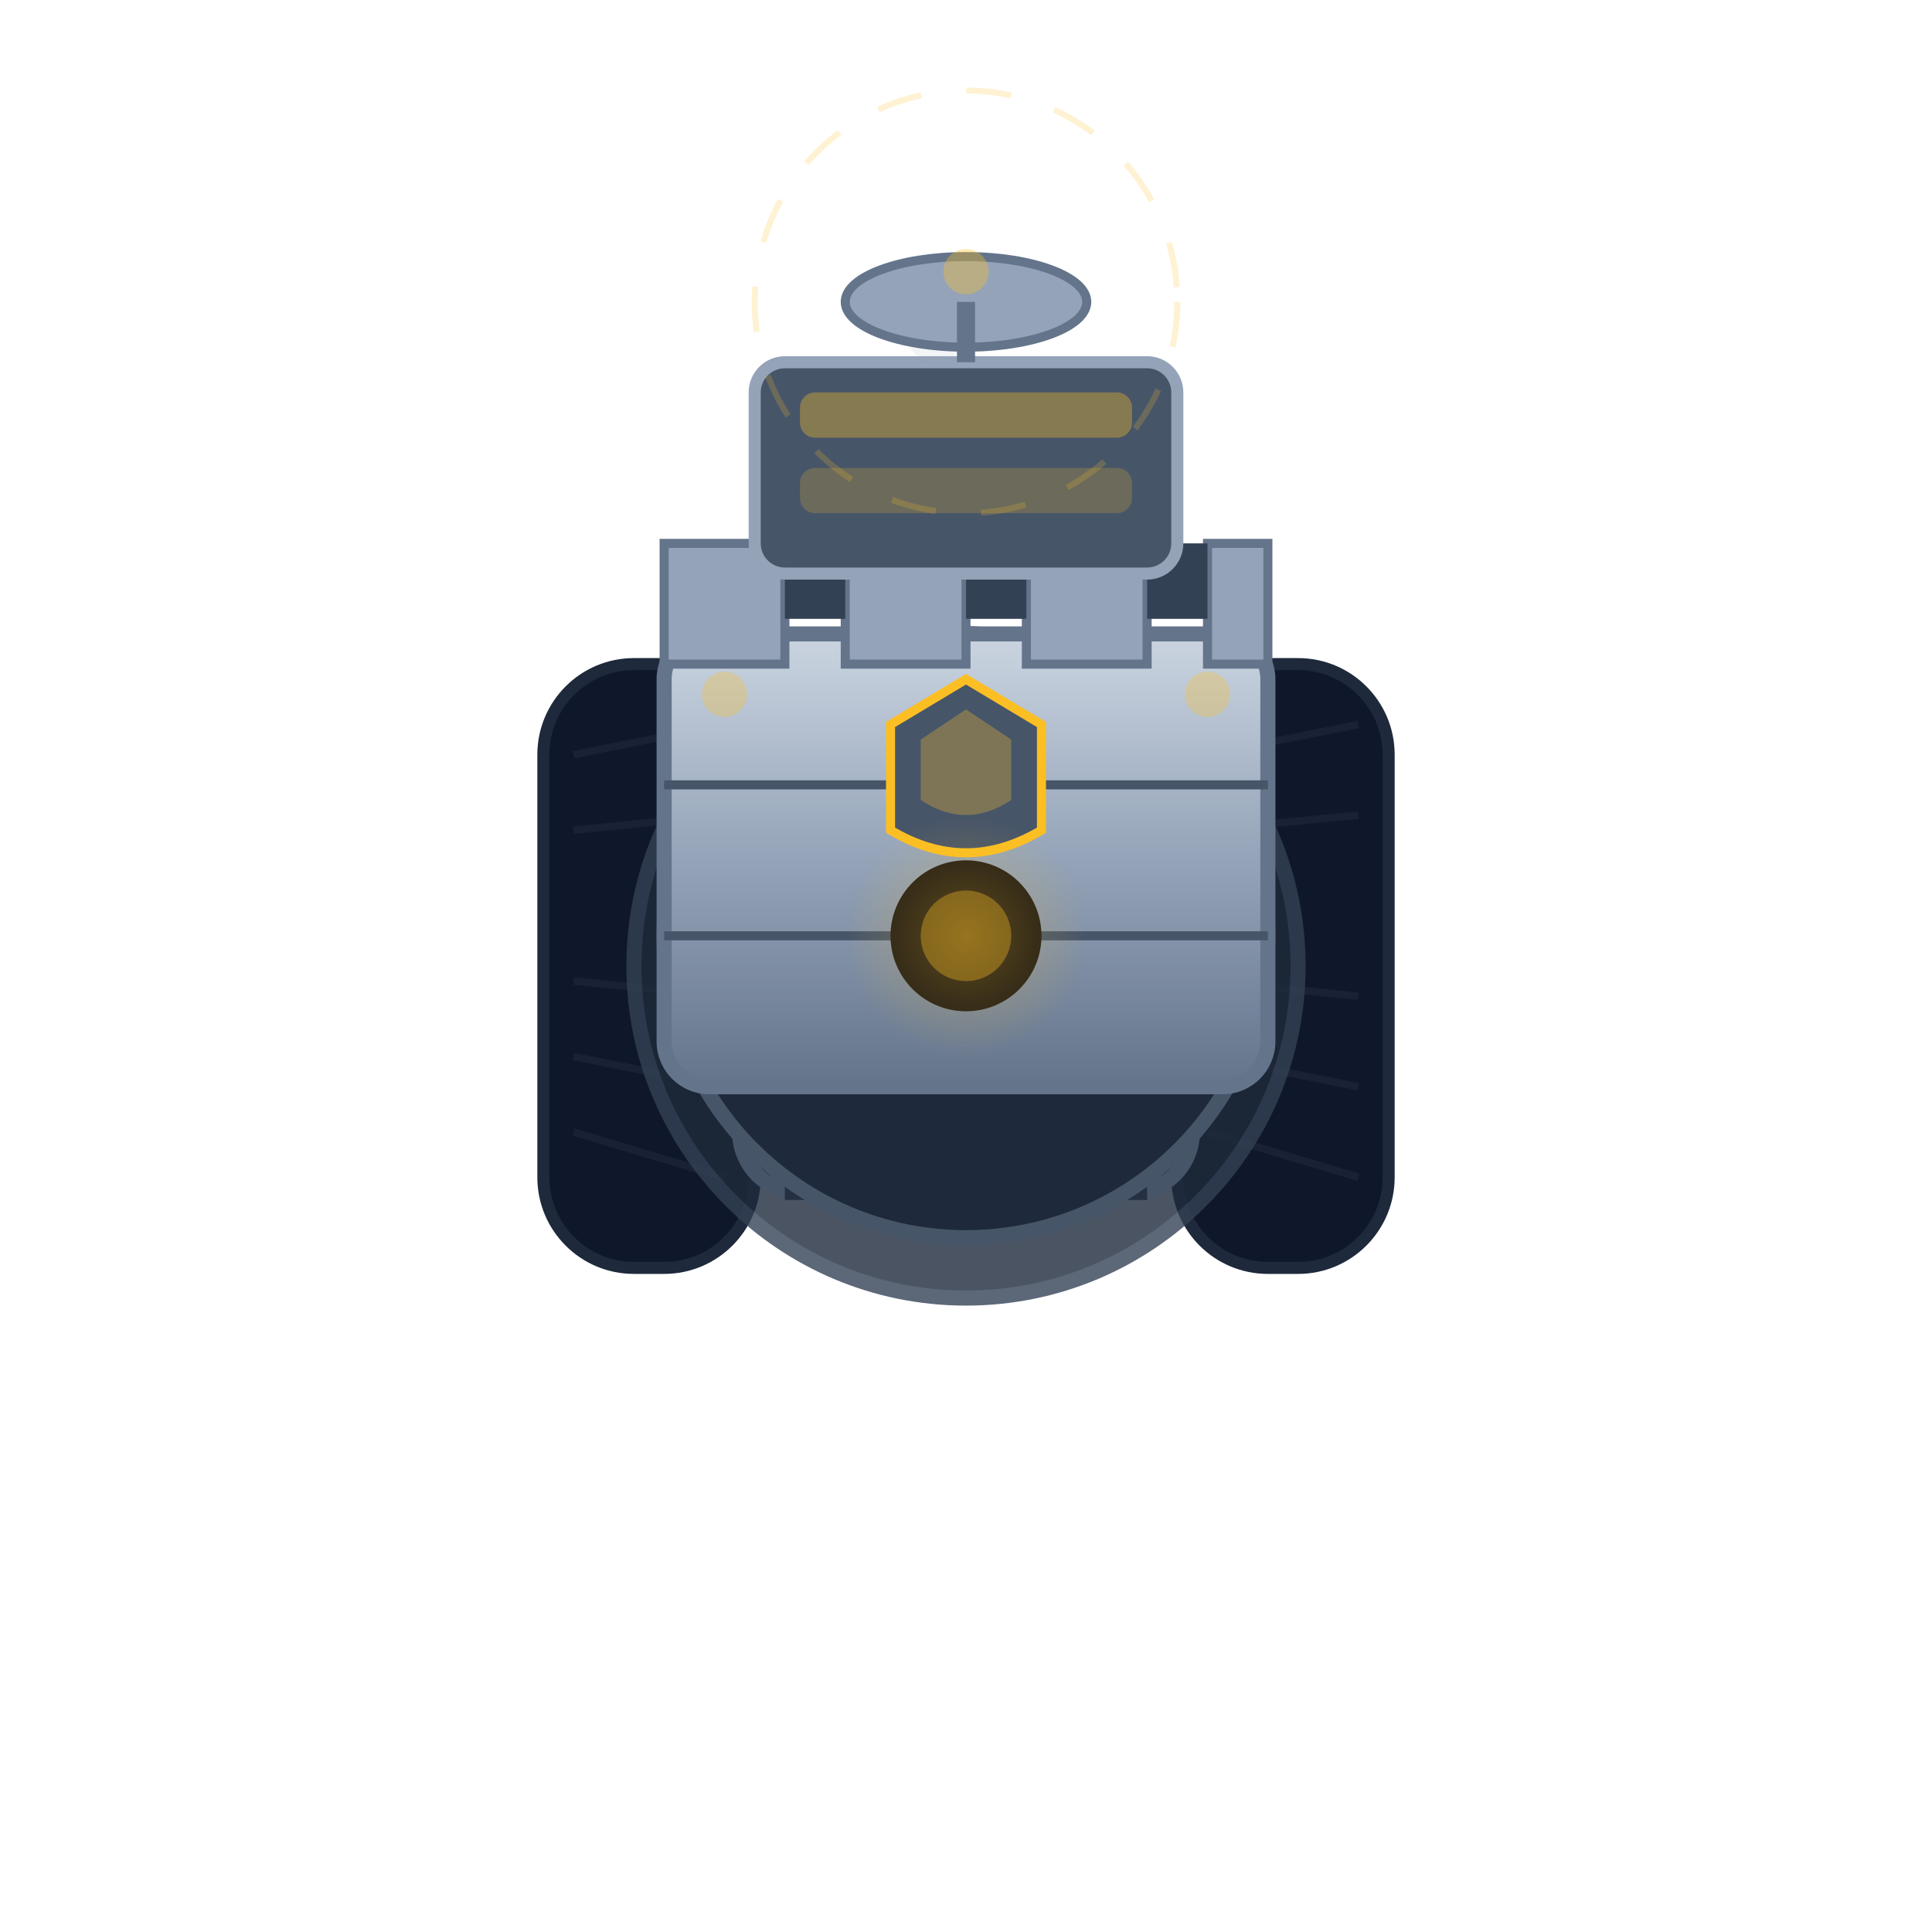
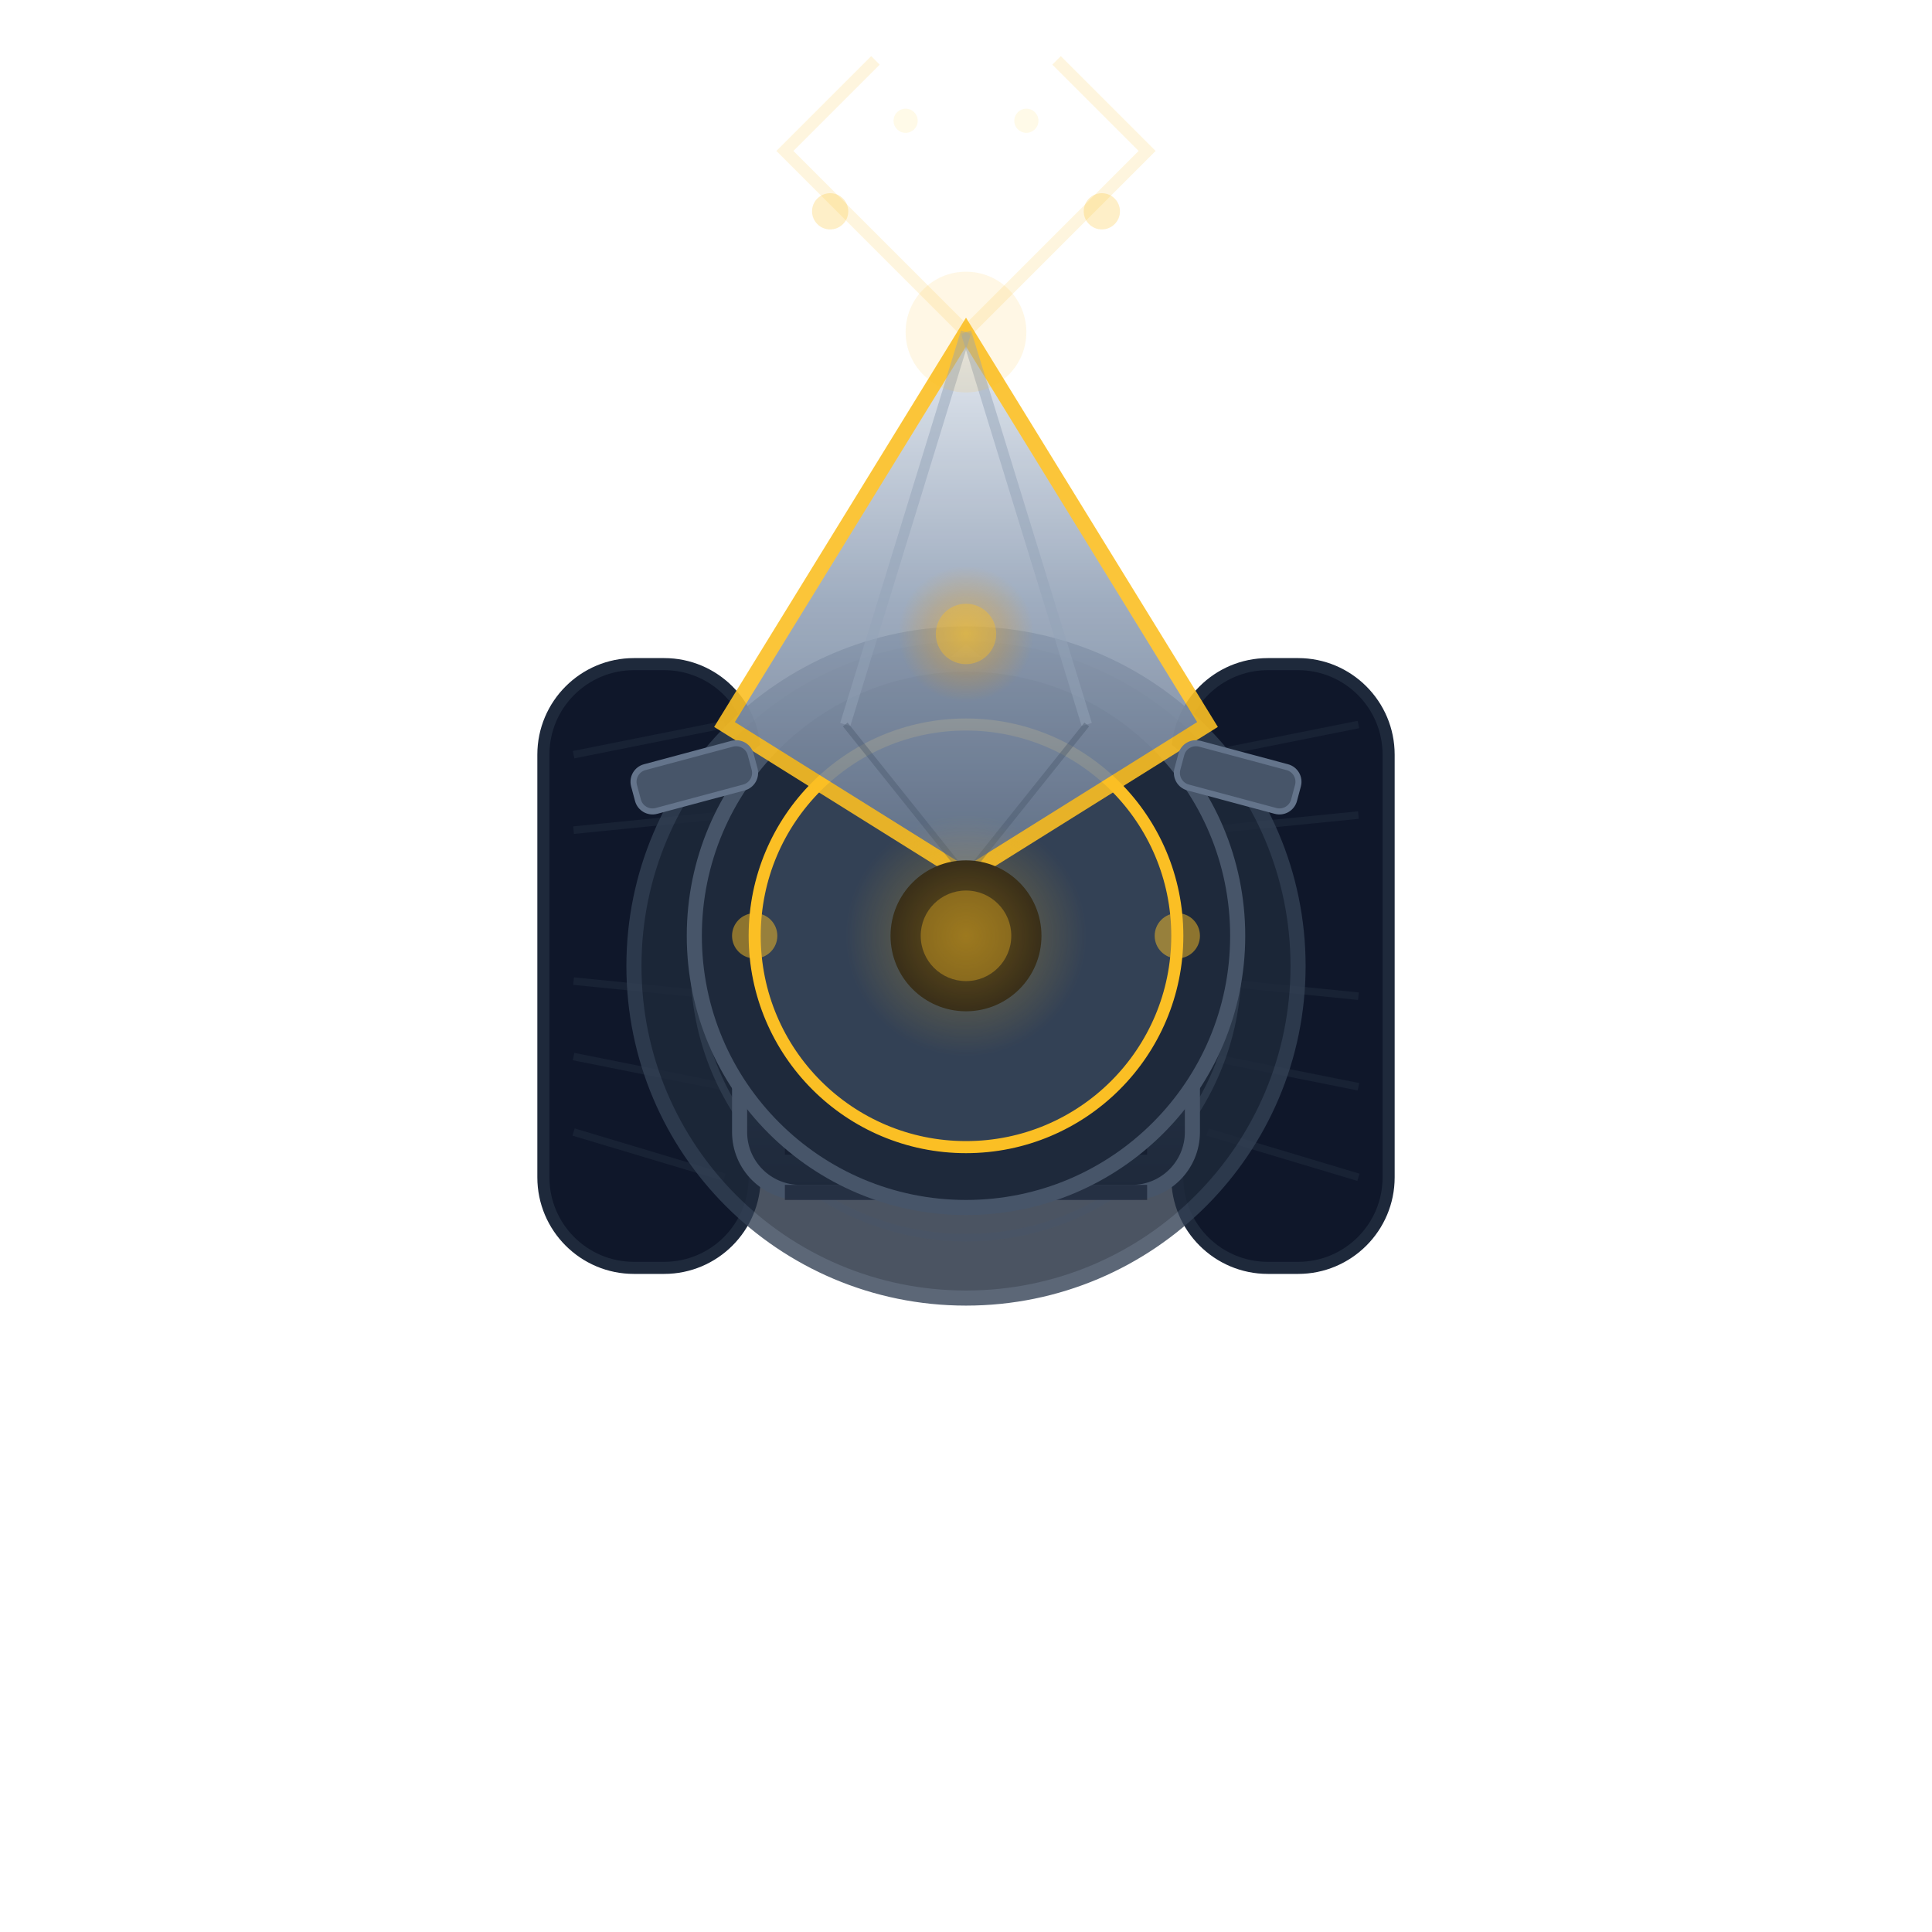
<svg xmlns="http://www.w3.org/2000/svg" viewBox="0 0 128 128">
  <defs>
-     <linearGradient id="frt-hull" x1="0" y1="0" x2="0" y2="1">
+     <linearGradient id="ec-hull" x1="0" y1="0" x2="0" y2="1">
      <stop offset="0%" stop-color="#334155" />
      <stop offset="100%" stop-color="#1e293b" />
    </linearGradient>
-     <linearGradient id="frt-wall" x1="0" y1="0" x2="0" y2="1">
-       <stop offset="0%" stop-color="#cbd5e1" />
+     <linearGradient id="ec-reflector-cool" x1="0" y1="0" x2="0" y2="1">
+       <stop offset="0%" stop-color="#e2e8f0" />
      <stop offset="50%" stop-color="#94a3b8" />
      <stop offset="100%" stop-color="#64748b" />
    </linearGradient>
-     <radialGradient id="frt-glow" cx="50%" cy="50%" r="50%">
-       <stop offset="0%" stop-color="#fbbf24" stop-opacity="0.3" />
+     <radialGradient id="ec-glow" cx="50%" cy="50%" r="50%">
+       <stop offset="0%" stop-color="#fbbf24" stop-opacity="0.35" />
      <stop offset="100%" stop-color="#fbbf24" stop-opacity="0" />
+     </radialGradient>
+     <radialGradient id="ec-core-cool" cx="50%" cy="50%" r="50%">
+       <stop offset="0%" stop-color="#fbbf24" stop-opacity="0.5" />
+       <stop offset="60%" stop-color="#f59e0b" stop-opacity="0.2" />
+       <stop offset="100%" stop-color="#f59e0b" stop-opacity="0" />
    </radialGradient>
  </defs>
  <rect x="36" y="44" width="14" height="40" rx="6" fill="#0f172a" stroke="#1e293b" stroke-width="0.8" />
  <line x1="38" y1="50" x2="48" y2="48" stroke="#1e293b" stroke-width="0.5" opacity="0.6" />
  <line x1="38" y1="55" x2="48" y2="54" stroke="#1e293b" stroke-width="0.5" opacity="0.6" />
  <line x1="38" y1="65" x2="48" y2="66" stroke="#1e293b" stroke-width="0.5" opacity="0.6" />
  <line x1="38" y1="70" x2="48" y2="72" stroke="#1e293b" stroke-width="0.5" opacity="0.6" />
  <line x1="38" y1="75" x2="48" y2="78" stroke="#1e293b" stroke-width="0.5" opacity="0.6" />
  <rect x="78" y="44" width="14" height="40" rx="6" fill="#0f172a" stroke="#1e293b" stroke-width="0.8" />
  <line x1="80" y1="50" x2="90" y2="48" stroke="#1e293b" stroke-width="0.5" opacity="0.6" />
  <line x1="80" y1="55" x2="90" y2="54" stroke="#1e293b" stroke-width="0.5" opacity="0.6" />
  <line x1="80" y1="65" x2="90" y2="66" stroke="#1e293b" stroke-width="0.5" opacity="0.6" />
  <line x1="80" y1="70" x2="90" y2="72" stroke="#1e293b" stroke-width="0.5" opacity="0.6" />
  <line x1="80" y1="75" x2="90" y2="78" stroke="#1e293b" stroke-width="0.5" opacity="0.6" />
  <circle cx="64" cy="64" r="22" fill="#1e293b" stroke="#334155" stroke-width="1" opacity="0.8" />
  <circle cx="64" cy="64" r="18" fill="none" stroke="#475569" stroke-width="0.5" opacity="0.4" />
-   <rect x="49" y="49" width="30" height="30" rx="4" fill="url(#frt-hull)" stroke="#475569" stroke-width="1" />
+   <rect x="49" y="49" width="30" height="30" rx="4" fill="url(#ec-hull)" stroke="#475569" stroke-width="1" />
  <polygon points="57,49 64,43 71,49" fill="#475569" stroke="#64748b" stroke-width="0.5" />
  <line x1="52" y1="73" x2="76" y2="73" stroke="#0f172a" stroke-width="1" opacity="0.6" />
  <line x1="52" y1="76" x2="76" y2="76" stroke="#0f172a" stroke-width="1" opacity="0.6" />
  <line x1="52" y1="79" x2="76" y2="79" stroke="#0f172a" stroke-width="1" opacity="0.6" />
-   <circle cx="64" cy="62" r="20" fill="#1e293b" stroke="#475569" stroke-width="1" />
-   <rect x="44" y="42" width="40" height="30" rx="3" fill="url(#frt-wall)" stroke="#64748b" stroke-width="1" />
-   <line x1="44" y1="52" x2="84" y2="52" stroke="#475569" stroke-width="0.6" />
-   <line x1="44" y1="62" x2="84" y2="62" stroke="#475569" stroke-width="0.6" />
-   <rect x="44" y="36" width="8" height="8" fill="#94a3b8" stroke="#64748b" stroke-width="0.6" />
-   <rect x="56" y="36" width="8" height="8" fill="#94a3b8" stroke="#64748b" stroke-width="0.6" />
-   <rect x="68" y="36" width="8" height="8" fill="#94a3b8" stroke="#64748b" stroke-width="0.6" />
-   <rect x="80" y="36" width="4" height="8" fill="#94a3b8" stroke="#64748b" stroke-width="0.6" />
-   <rect x="52" y="36" width="4" height="5" fill="#334155" />
-   <rect x="64" y="36" width="4" height="5" fill="#334155" />
-   <rect x="76" y="36" width="4" height="5" fill="#334155" />
-   <rect x="50" y="24" width="28" height="14" rx="2" fill="#475569" stroke="#94a3b8" stroke-width="0.8" />
-   <rect x="53" y="26" width="22" height="3" rx="1" fill="#fbbf24" opacity="0.35" />
-   <rect x="53" y="31" width="22" height="3" rx="1" fill="#fbbf24" opacity="0.2" />
-   <circle cx="62" cy="22" r="2" fill="#94a3b8" opacity="0.12" />
-   <circle cx="66" cy="20" r="1.5" fill="#94a3b8" opacity="0.1" />
-   <path d="M59,48 L64,45 L69,48 L69,55 Q64,58 59,55 Z" fill="#475569" stroke="#fbbf24" stroke-width="0.6" />
-   <path d="M61,49 L64,47 L67,49 L67,53 Q64,55 61,53 Z" fill="#fbbf24" opacity="0.3" />
-   <ellipse cx="64" cy="20" rx="8" ry="3" fill="#94a3b8" stroke="#64748b" stroke-width="0.6" />
-   <line x1="64" y1="20" x2="64" y2="24" stroke="#64748b" stroke-width="1.2" />
-   <circle cx="64" cy="18" r="1.5" fill="#fbbf24" opacity="0.35" />
-   <circle cx="64" cy="20" r="14" fill="none" stroke="#fbbf24" stroke-width="0.4" opacity="0.2" stroke-dasharray="3,3" />
+   <circle cx="64" cy="62" r="18" fill="#1e293b" stroke="#475569" stroke-width="1" />
+   <circle cx="64" cy="62" r="14" fill="#334155" stroke="#fbbf24" stroke-width="0.8" />
+   <polygon points="64,22 80,48 64,58 48,48" fill="url(#ec-reflector-cool)" stroke="#fbbf24" stroke-width="1" opacity="0.9" />
+   <line x1="64" y1="22" x2="56" y2="48" stroke="#94a3b8" stroke-width="0.7" opacity="0.5" />
+   <line x1="64" y1="22" x2="72" y2="48" stroke="#94a3b8" stroke-width="0.7" opacity="0.5" />
+   <line x1="56" y1="48" x2="64" y2="58" stroke="#475569" stroke-width="0.4" opacity="0.4" />
+   <line x1="72" y1="48" x2="64" y2="58" stroke="#475569" stroke-width="0.4" opacity="0.4" />
+   <polyline points="64,22 52,10 58,4" fill="none" stroke="#fbbf24" stroke-width="0.8" opacity="0.15" />
+   <polyline points="64,22 76,10 70,4" fill="none" stroke="#fbbf24" stroke-width="0.8" opacity="0.15" />
+   <circle cx="55" cy="14" r="1.2" fill="#fbbf24" opacity="0.25" />
+   <circle cx="73" cy="14" r="1.2" fill="#fbbf24" opacity="0.25" />
+   <circle cx="60" cy="8" r="0.8" fill="#fde68a" opacity="0.2" />
+   <circle cx="68" cy="8" r="0.8" fill="#fde68a" opacity="0.2" />
+   <circle cx="64" cy="22" r="4" fill="#fbbf24" opacity="0.12" />
+   <circle cx="64" cy="42" r="4.5" fill="url(#ec-core-cool)" />
+   <circle cx="64" cy="42" r="2" fill="#fbbf24" opacity="0.4" />
+   <rect x="42" y="50" width="8" height="3" rx="1" fill="#475569" stroke="#64748b" stroke-width="0.4" transform="rotate(-15,46,51.5)" />
+   <rect x="78" y="50" width="8" height="3" rx="1" fill="#475569" stroke="#64748b" stroke-width="0.4" transform="rotate(15,82,51.5)" />
  <circle cx="64" cy="62" r="5" fill="#1c1917" />
  <circle cx="64" cy="62" r="3" fill="#fbbf24" opacity="0.35" />
-   <circle cx="64" cy="62" r="8" fill="url(#frt-glow)" />
-   <circle cx="48" cy="46" r="1.5" fill="#fbbf24" opacity="0.3" />
-   <circle cx="80" cy="46" r="1.5" fill="#fbbf24" opacity="0.3" />
+   <circle cx="64" cy="62" r="8" fill="url(#ec-glow)" />
+   <circle cx="50" cy="62" r="1.5" fill="#fbbf24" opacity="0.5" />
+   <circle cx="78" cy="62" r="1.5" fill="#fbbf24" opacity="0.5" />
</svg>
